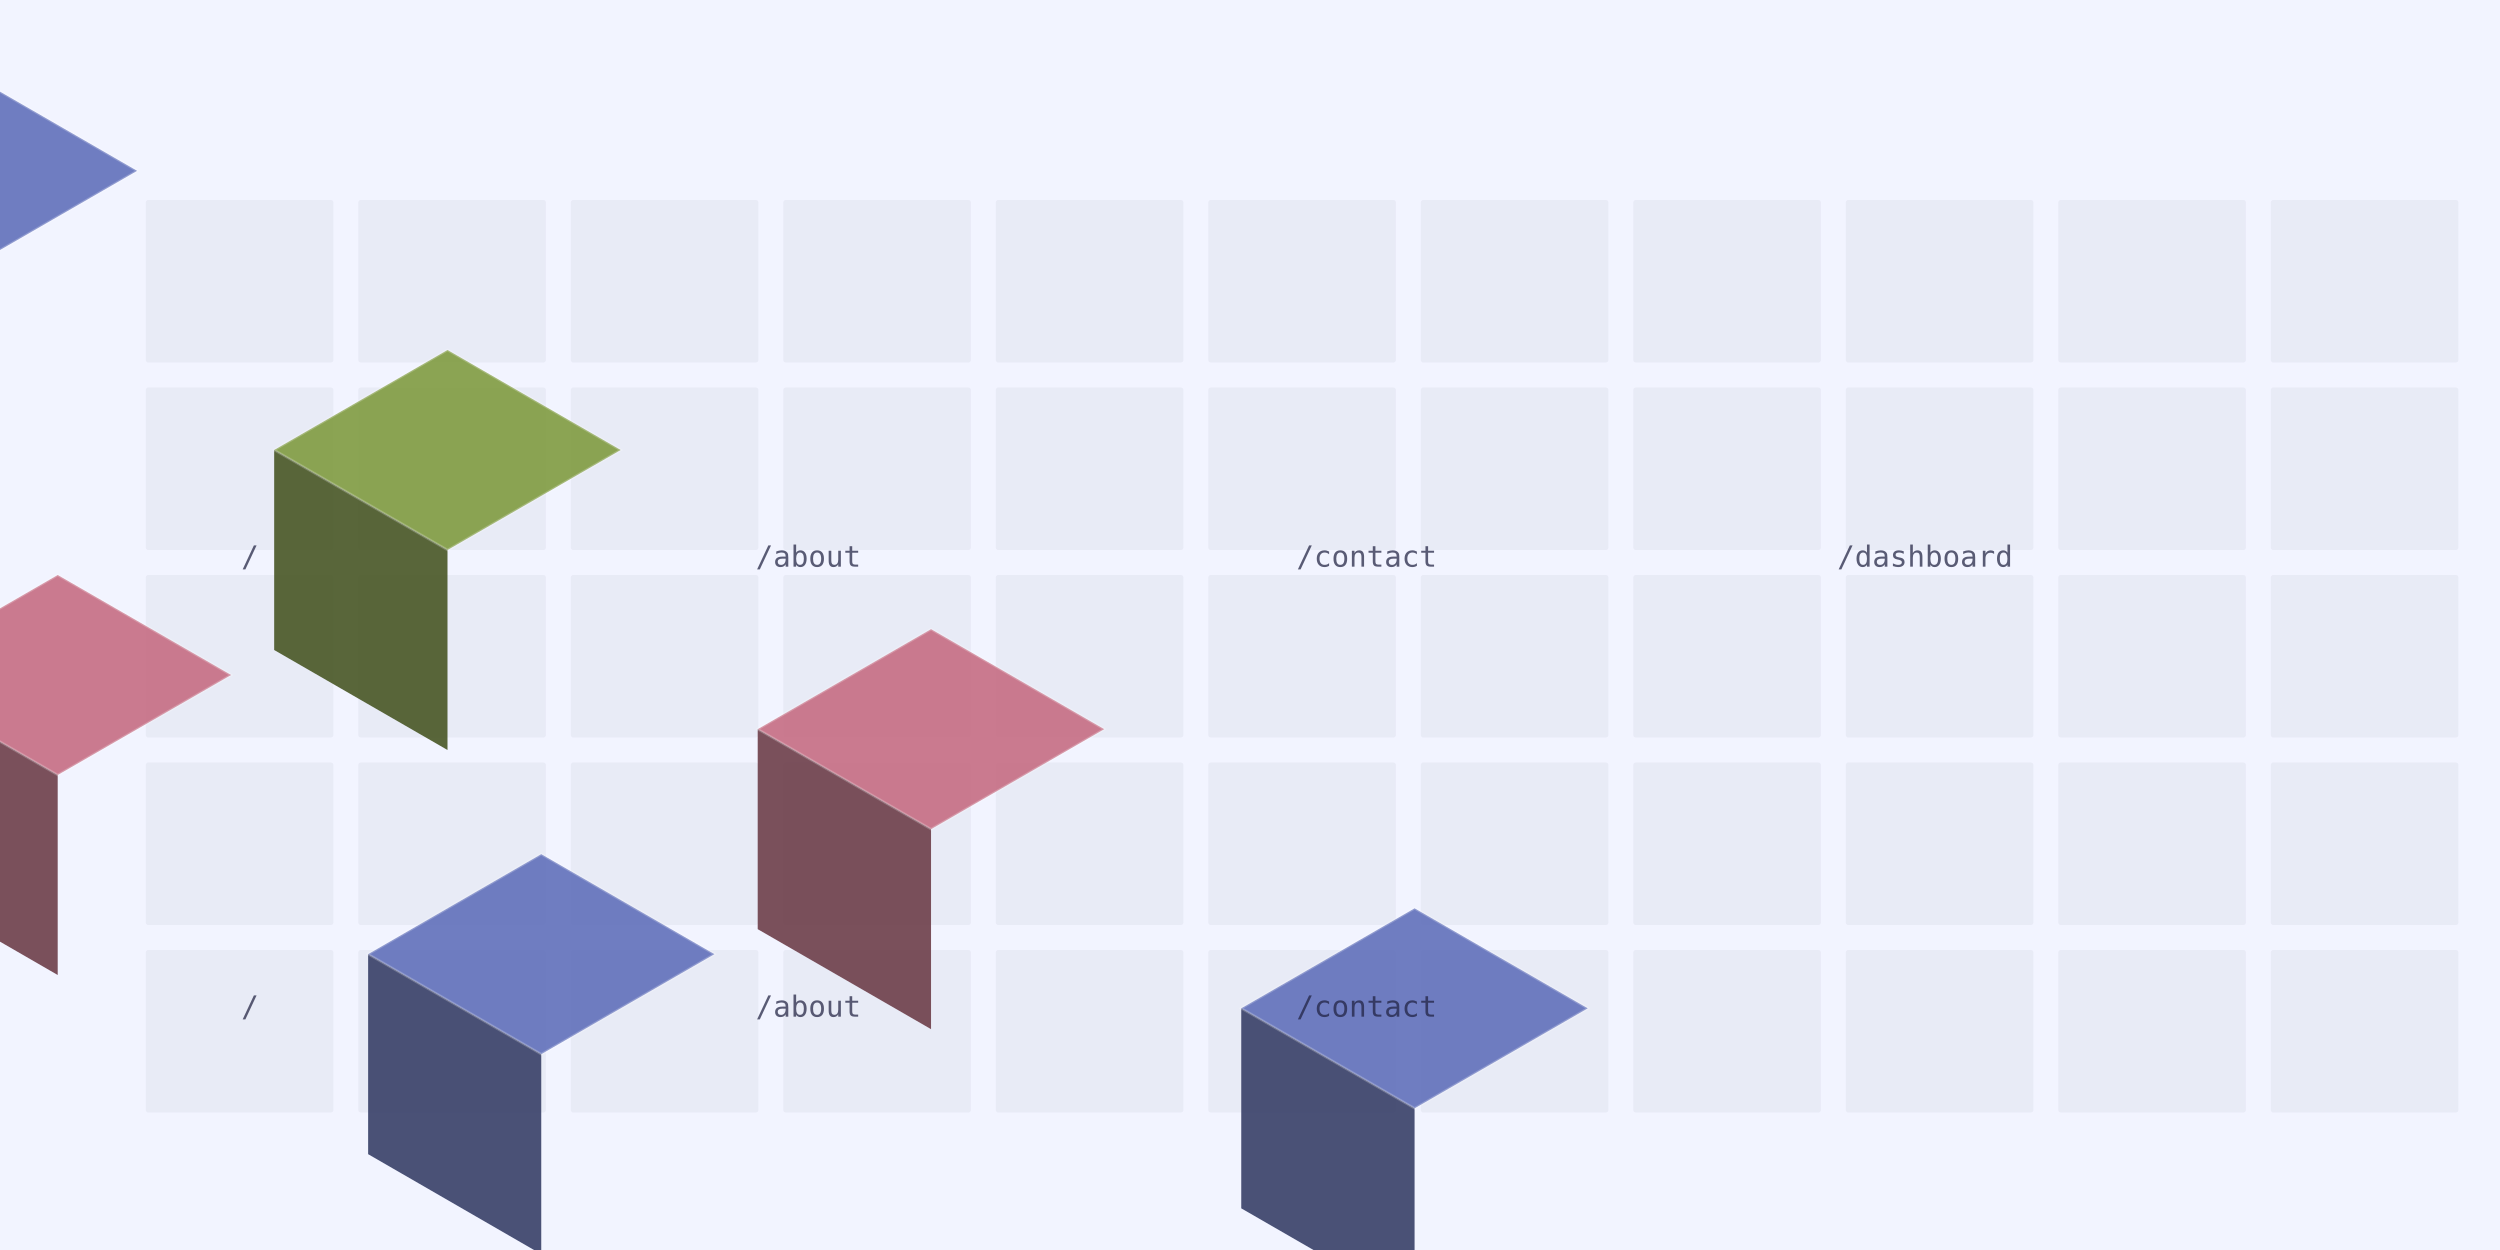
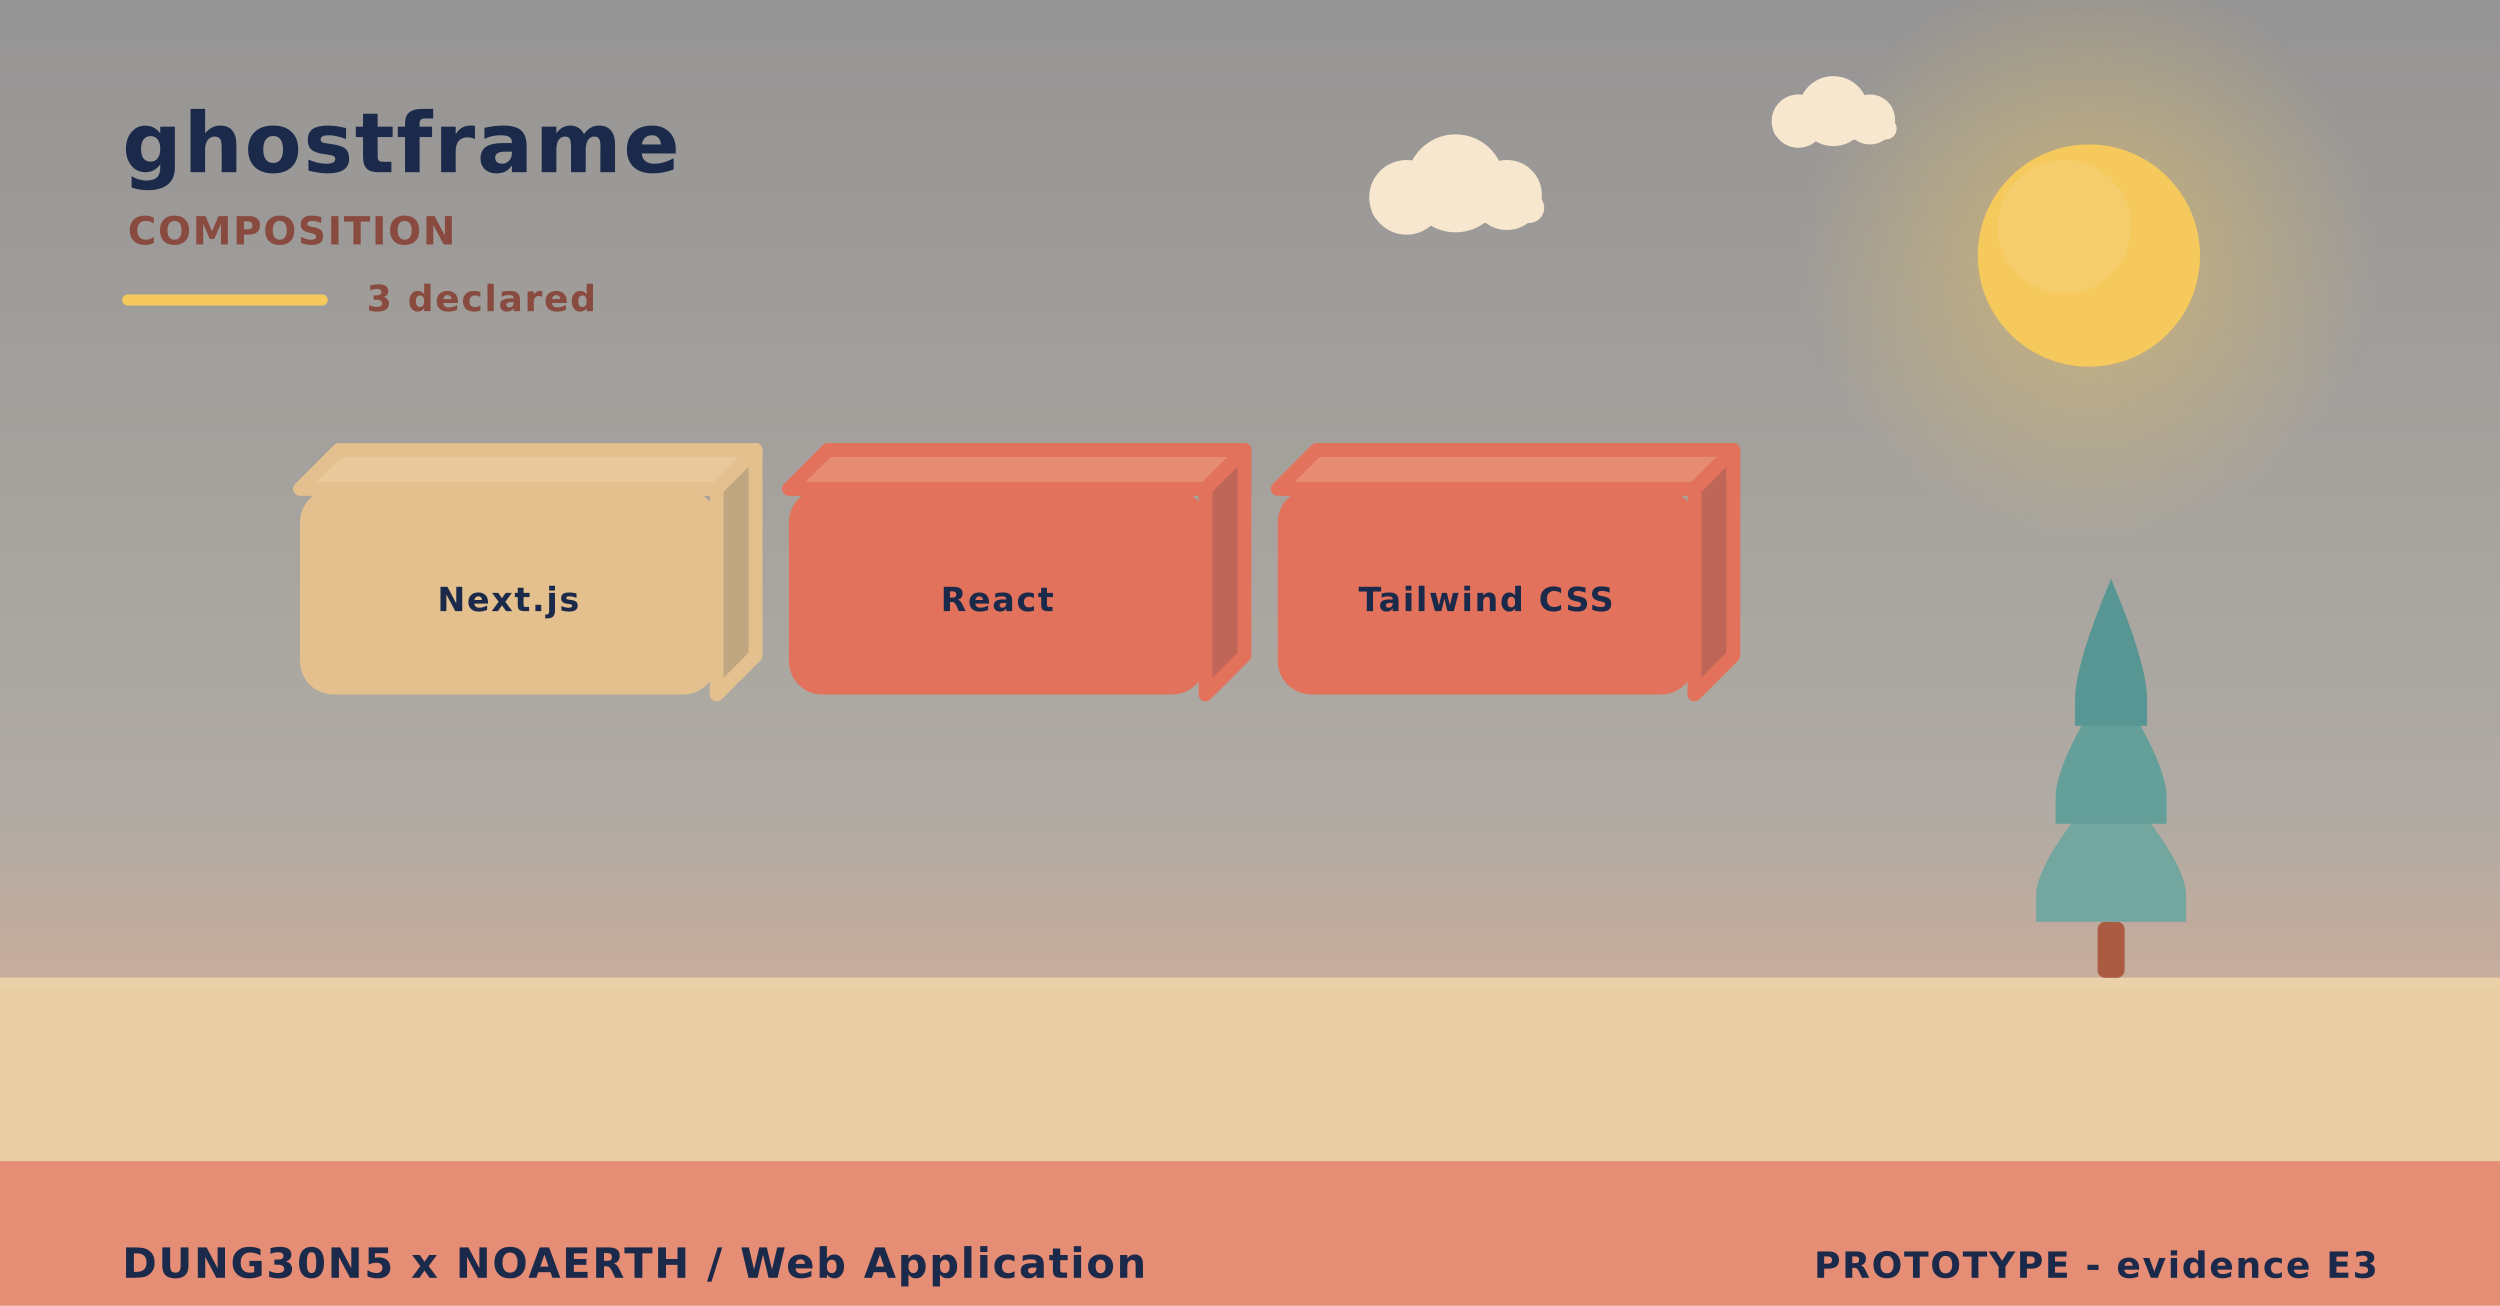
- <svg xmlns="http://www.w3.org/2000/svg" viewBox="0 0 1200 600" width="1200" height="600" role="img" aria-label="ghostframe component map">
-   <rect width="1200" height="600" fill="#f2f4ff" />
-   <defs>
-     <linearGradient id="gc" x1="0" y1="0" x2="1" y2="1">
-       <stop offset="0%" stop-color="#6473bc" />
-       <stop offset="100%" stop-color="#829d44" />
-     </linearGradient>
-   </defs>
-   <rect x="70.00" y="96.00" width="90.00" height="78.00" rx="1.20" fill="#1f2141" opacity="0.05" />
-   <rect x="172.00" y="96.00" width="90.00" height="78.00" rx="1.20" fill="#1f2141" opacity="0.05" />
-   <rect x="274.00" y="96.00" width="90.00" height="78.00" rx="1.20" fill="#1f2141" opacity="0.05" />
-   <rect x="376.00" y="96.00" width="90.00" height="78.00" rx="1.20" fill="#1f2141" opacity="0.05" />
-   <rect x="478.00" y="96.00" width="90.00" height="78.00" rx="1.20" fill="#1f2141" opacity="0.05" />
-   <rect x="580.00" y="96.00" width="90.00" height="78.00" rx="1.20" fill="#1f2141" opacity="0.05" />
-   <rect x="682.00" y="96.00" width="90.00" height="78.00" rx="1.20" fill="#1f2141" opacity="0.05" />
-   <rect x="784.00" y="96.00" width="90.00" height="78.00" rx="1.20" fill="#1f2141" opacity="0.05" />
-   <rect x="886.00" y="96.00" width="90.00" height="78.00" rx="1.20" fill="#1f2141" opacity="0.05" />
-   <rect x="988.00" y="96.00" width="90.00" height="78.00" rx="1.20" fill="#1f2141" opacity="0.05" />
-   <rect x="1090.00" y="96.00" width="90.00" height="78.00" rx="1.20" fill="#1f2141" opacity="0.05" />
-   <rect x="70.00" y="186.00" width="90.00" height="78.00" rx="1.20" fill="#1f2141" opacity="0.05" />
-   <rect x="172.00" y="186.00" width="90.00" height="78.00" rx="1.20" fill="#1f2141" opacity="0.05" />
-   <rect x="274.00" y="186.00" width="90.00" height="78.00" rx="1.20" fill="#1f2141" opacity="0.05" />
-   <rect x="376.00" y="186.00" width="90.00" height="78.00" rx="1.20" fill="#1f2141" opacity="0.05" />
-   <rect x="478.00" y="186.00" width="90.00" height="78.00" rx="1.20" fill="#1f2141" opacity="0.05" />
-   <rect x="580.00" y="186.00" width="90.00" height="78.00" rx="1.20" fill="#1f2141" opacity="0.05" />
-   <rect x="682.00" y="186.00" width="90.00" height="78.00" rx="1.20" fill="#1f2141" opacity="0.05" />
-   <rect x="784.00" y="186.00" width="90.00" height="78.00" rx="1.20" fill="#1f2141" opacity="0.05" />
-   <rect x="886.00" y="186.00" width="90.00" height="78.00" rx="1.20" fill="#1f2141" opacity="0.05" />
-   <rect x="988.00" y="186.00" width="90.00" height="78.00" rx="1.20" fill="#1f2141" opacity="0.05" />
-   <rect x="1090.00" y="186.00" width="90.00" height="78.00" rx="1.20" fill="#1f2141" opacity="0.05" />
-   <rect x="70.00" y="276.00" width="90.00" height="78.00" rx="1.20" fill="#1f2141" opacity="0.05" />
-   <rect x="172.00" y="276.00" width="90.00" height="78.00" rx="1.20" fill="#1f2141" opacity="0.05" />
-   <rect x="274.00" y="276.00" width="90.00" height="78.00" rx="1.20" fill="#1f2141" opacity="0.05" />
-   <rect x="376.00" y="276.00" width="90.00" height="78.00" rx="1.20" fill="#1f2141" opacity="0.05" />
-   <rect x="478.00" y="276.00" width="90.00" height="78.00" rx="1.20" fill="#1f2141" opacity="0.05" />
-   <rect x="580.00" y="276.00" width="90.00" height="78.00" rx="1.20" fill="#1f2141" opacity="0.05" />
-   <rect x="682.00" y="276.00" width="90.00" height="78.00" rx="1.20" fill="#1f2141" opacity="0.05" />
-   <rect x="784.00" y="276.00" width="90.00" height="78.00" rx="1.20" fill="#1f2141" opacity="0.05" />
-   <rect x="886.00" y="276.00" width="90.00" height="78.00" rx="1.20" fill="#1f2141" opacity="0.05" />
-   <rect x="988.00" y="276.00" width="90.00" height="78.00" rx="1.20" fill="#1f2141" opacity="0.05" />
-   <rect x="1090.00" y="276.00" width="90.00" height="78.00" rx="1.20" fill="#1f2141" opacity="0.05" />
-   <rect x="70.00" y="366.00" width="90.00" height="78.00" rx="1.20" fill="#1f2141" opacity="0.05" />
-   <rect x="172.00" y="366.00" width="90.00" height="78.00" rx="1.20" fill="#1f2141" opacity="0.05" />
-   <rect x="274.00" y="366.00" width="90.00" height="78.00" rx="1.20" fill="#1f2141" opacity="0.05" />
-   <rect x="376.00" y="366.00" width="90.00" height="78.00" rx="1.20" fill="#1f2141" opacity="0.05" />
-   <rect x="478.00" y="366.00" width="90.00" height="78.00" rx="1.20" fill="#1f2141" opacity="0.05" />
-   <rect x="580.00" y="366.00" width="90.00" height="78.00" rx="1.20" fill="#1f2141" opacity="0.05" />
-   <rect x="682.00" y="366.00" width="90.00" height="78.00" rx="1.20" fill="#1f2141" opacity="0.05" />
-   <rect x="784.00" y="366.00" width="90.00" height="78.00" rx="1.20" fill="#1f2141" opacity="0.05" />
-   <rect x="886.00" y="366.00" width="90.00" height="78.00" rx="1.20" fill="#1f2141" opacity="0.05" />
-   <rect x="988.00" y="366.00" width="90.00" height="78.00" rx="1.20" fill="#1f2141" opacity="0.05" />
-   <rect x="1090.00" y="366.00" width="90.00" height="78.00" rx="1.20" fill="#1f2141" opacity="0.05" />
-   <rect x="70.00" y="456.00" width="90.00" height="78.00" rx="1.20" fill="#1f2141" opacity="0.05" />
-   <rect x="172.00" y="456.00" width="90.00" height="78.00" rx="1.20" fill="#1f2141" opacity="0.05" />
-   <rect x="274.00" y="456.00" width="90.00" height="78.00" rx="1.20" fill="#1f2141" opacity="0.05" />
-   <rect x="376.00" y="456.00" width="90.00" height="78.00" rx="1.20" fill="#1f2141" opacity="0.05" />
-   <rect x="478.00" y="456.00" width="90.00" height="78.00" rx="1.20" fill="#1f2141" opacity="0.05" />
-   <rect x="580.00" y="456.00" width="90.00" height="78.00" rx="1.20" fill="#1f2141" opacity="0.05" />
-   <rect x="682.00" y="456.00" width="90.00" height="78.00" rx="1.20" fill="#1f2141" opacity="0.05" />
-   <rect x="784.00" y="456.00" width="90.00" height="78.00" rx="1.20" fill="#1f2141" opacity="0.05" />
-   <rect x="886.00" y="456.00" width="90.00" height="78.00" rx="1.20" fill="#1f2141" opacity="0.05" />
-   <rect x="988.00" y="456.00" width="90.00" height="78.00" rx="1.20" fill="#1f2141" opacity="0.05" />
-   <rect x="1090.00" y="456.00" width="90.00" height="78.00" rx="1.20" fill="#1f2141" opacity="0.05" />
-   <g transform="rotate(0 120 140)">
-     <polygon points="-17.3,34.0 65.8,82.0 -17.3,130.0 -100.5,82.0" fill="#6473bc" opacity="0.92" />
-     <polygon points="-100.5,82.0 -17.3,130.0 -17.3,226.0 -100.5,178.0" fill="#373f67" opacity="0.9" />
-     <polygon points="-17.3,34.0 65.8,82.0 -17.3,130.0 -100.5,82.0" fill="none" stroke="rgba(255,255,255,0.220)" stroke-width="1.2" />
-     <animateTransform attributeName="transform" type="rotate" values="-32.0 0.00 0.00 0.0 0.00 0.00" dur="5.5s" begin="0.0s" repeatCount="indefinite" />
+ <svg xmlns="http://www.w3.org/2000/svg" width="900" height="470" viewBox="0 0 900 470" role="img" aria-label="ghostframe - how it is composed">
+   <linearGradient id="skyc" x1="0" y1="0" x2="0" y2="1">
+     <stop offset="0" stop-color="#959494" />
+     <stop offset="0.62" stop-color="#b0aba4" />
+     <stop offset="1" stop-color="#f3ad8a" />
+   </linearGradient>
+   <rect width="900" height="470" fill="url(#skyc)" />
+   <radialGradient id="sunc">
+     <stop offset="0.35" stop-color="#f5c95c" stop-opacity="0.34" />
+     <stop offset="1" stop-color="#f5c95c" stop-opacity="0" />
+   </radialGradient>
+   <circle cx="752" cy="92" r="104" fill="url(#sunc)" />
+   <circle cx="752" cy="92" r="40" fill="#f5c95c" />
+   <circle cx="743.2" cy="81.6" r="24" fill="#f5d27e" opacity="0.5" />
+   <g>
+     <circle cx="524" cy="66" r="17.64" fill="#f6e7ce" />
+     <circle cx="506.36" cy="71.04" r="13.44" fill="#f6e7ce" />
+     <circle cx="542.48" cy="70.2" r="12.6" fill="#f6e7ce" />
+     <rect x="493.76" y="69.36" width="62.16" height="10.92" rx="5.46" fill="#f6e7ce" />
+     <animateTransform attributeName="transform" type="translate" values="0 0;24 0;0 0" dur="36s" begin="0s" repeatCount="indefinite" />
  </g>
-   <text x="120" y="272" font-family="ui-monospace,Menlo,monospace" font-size="14" fill="rgba(31,33,65,0.720)" text-anchor="middle">/</text>
-   <g transform="rotate(0 388 140)">
-     <polygon points="214.8,168.0 297.9,216.0 214.8,264.0 131.6,216.0" fill="#829d44" opacity="0.92" />
-     <polygon points="131.6,216.0 214.8,264.0 214.8,360.0 131.6,312.0" fill="#485625" opacity="0.9" />
-     <polygon points="214.8,168.0 297.9,216.0 214.8,264.0 131.6,216.0" fill="none" stroke="rgba(255,255,255,0.220)" stroke-width="1.2" />
-     <animateTransform attributeName="transform" type="rotate" values="-32.0 0.00 0.00 0.0 0.00 0.00" dur="5.5s" begin="0.4s" repeatCount="indefinite" />
+   <g>
+     <circle cx="660" cy="40" r="12.6" fill="#f6e7ce" />
+     <circle cx="647.4" cy="43.6" r="9.6" fill="#f6e7ce" />
+     <circle cx="673.2" cy="43" r="9" fill="#f6e7ce" />
+     <rect x="638.4" y="42.4" width="44.4" height="7.8" rx="3.9" fill="#f6e7ce" />
+     <animateTransform attributeName="transform" type="translate" values="0 0;-18 0;0 0" dur="46s" begin="3s" repeatCount="indefinite" />
  </g>
-   <text x="388" y="272" font-family="ui-monospace,Menlo,monospace" font-size="14" fill="rgba(31,33,65,0.720)" text-anchor="middle">/about</text>
-   <g transform="rotate(0 656 140)">
-     <polygon points="446.9,302.0 530.0,350.0 446.9,398.0 363.7,350.0" fill="#c77085" opacity="0.92" />
-     <polygon points="363.7,350.0 446.9,398.0 446.9,494.0 363.7,446.0" fill="#6d3e49" opacity="0.9" />
-     <polygon points="446.9,302.0 530.0,350.0 446.9,398.0 363.7,350.0" fill="none" stroke="rgba(255,255,255,0.220)" stroke-width="1.2" />
-     <animateTransform attributeName="transform" type="rotate" values="-32.0 0.00 0.00 0.0 0.00 0.00" dur="5.5s" begin="0.8s" repeatCount="indefinite" />
+   <rect x="0" y="352" width="900" height="118" fill="#e9cda3" />
+   <rect x="0" y="352" width="900" height="3" fill="#ebd1a9" />
+   <text x="44" y="62" font-family="Verdana,DejaVu Sans,sans-serif" font-size="30" font-weight="700" letter-spacing="0.6" fill="#1b2a4a" text-anchor="start">ghostframe</text>
+   <text x="46" y="88" font-family="Verdana,DejaVu Sans,sans-serif" font-size="14" font-weight="700" letter-spacing="0.6" fill="#894b3f" text-anchor="start">COMPOSITION</text>
+   <rect x="44" y="106" width="74" height="4" rx="2" fill="#f5c95c" />
+   <text x="132" y="112" font-family="Verdana,DejaVu Sans,sans-serif" font-size="13" font-weight="700" letter-spacing="0.6" fill="#894b3f" text-anchor="start">3 declared</text>
+   <g>
+     <path d="M108,176 L258,176 L272,162 L122,162 Z" fill="#e7c99b" stroke="#e3c08d" stroke-width="5" stroke-linejoin="round" />
+     <path d="M258,176 L272,162 L272,236 L258,250 Z" fill="#c1a682" stroke="#e3c08d" stroke-width="5" stroke-linejoin="round" />
+     <rect x="108" y="176" width="150" height="74" rx="12" fill="#e3c08d" />
+     <animateTransform attributeName="transform" type="translate" values="0 10;0 0" dur="0.75s" begin="0s" fill="freeze" />
  </g>
-   <text x="656" y="272" font-family="ui-monospace,Menlo,monospace" font-size="14" fill="rgba(31,33,65,0.720)" text-anchor="middle">/contact</text>
-   <g transform="rotate(0 924 140)">
-     <polygon points="679.0,436.0 762.1,484.0 679.0,532.0 595.8,484.0" fill="#6473bc" opacity="0.92" />
-     <polygon points="595.8,484.0 679.0,532.0 679.0,628.0 595.8,580.0" fill="#373f67" opacity="0.9" />
-     <polygon points="679.0,436.0 762.1,484.0 679.0,532.0 595.8,484.0" fill="none" stroke="rgba(255,255,255,0.220)" stroke-width="1.2" />
-     <animateTransform attributeName="transform" type="rotate" values="-32.0 0.00 0.00 0.0 0.00 0.00" dur="5.5s" begin="1.2s" repeatCount="indefinite" />
+   <text x="183" y="220" font-family="Verdana,DejaVu Sans,sans-serif" font-size="12" font-weight="700" letter-spacing="0.6" fill="#1b2a4a" text-anchor="middle">Next.js</text>
+   <g>
+     <path d="M284,176 L434,176 L448,162 L298,162 Z" fill="#e68c74" stroke="#e2725b" stroke-width="5" stroke-linejoin="round" />
+     <path d="M434,176 L448,162 L448,236 L434,250 Z" fill="#c06658" stroke="#e2725b" stroke-width="5" stroke-linejoin="round" />
+     <rect x="284" y="176" width="150" height="74" rx="12" fill="#e2725b" />
+     <animateTransform attributeName="transform" type="translate" values="0 10;0 0" dur="0.75s" begin="0.16s" fill="freeze" />
  </g>
-   <text x="924" y="272" font-family="ui-monospace,Menlo,monospace" font-size="14" fill="rgba(31,33,65,0.720)" text-anchor="middle">/dashboard</text>
-   <g transform="rotate(0 120 356)">
-     <polygon points="-204.4,142.0 -121.2,190.0 -204.4,238.0 -287.5,190.0" fill="#829d44" opacity="0.92" />
-     <polygon points="-287.5,190.0 -204.4,238.0 -204.4,334.0 -287.5,286.0" fill="#485625" opacity="0.9" />
-     <polygon points="-204.4,142.0 -121.2,190.0 -204.4,238.0 -287.5,190.0" fill="none" stroke="rgba(255,255,255,0.220)" stroke-width="1.2" />
-     <animateTransform attributeName="transform" type="rotate" values="-32.0 0.00 0.00 0.0 0.00 0.00" dur="5.5s" begin="1.6s" repeatCount="indefinite" />
+   <text x="359" y="220" font-family="Verdana,DejaVu Sans,sans-serif" font-size="12" font-weight="700" letter-spacing="0.6" fill="#1b2a4a" text-anchor="middle">React</text>
+   <g>
+     <path d="M460,176 L610,176 L624,162 L474,162 Z" fill="#e68c74" stroke="#e2725b" stroke-width="5" stroke-linejoin="round" />
+     <path d="M610,176 L624,162 L624,236 L610,250 Z" fill="#c06658" stroke="#e2725b" stroke-width="5" stroke-linejoin="round" />
+     <rect x="460" y="176" width="150" height="74" rx="12" fill="#e2725b" />
+     <animateTransform attributeName="transform" type="translate" values="0 10;0 0" dur="0.75s" begin="0.32s" fill="freeze" />
  </g>
-   <text x="120" y="488" font-family="ui-monospace,Menlo,monospace" font-size="14" fill="rgba(31,33,65,0.720)" text-anchor="middle">/</text>
-   <g transform="rotate(0 388 356)">
-     <polygon points="27.7,276.0 110.9,324.0 27.7,372.0 -55.4,324.0" fill="#c77085" opacity="0.92" />
-     <polygon points="-55.4,324.0 27.7,372.0 27.7,468.0 -55.4,420.0" fill="#6d3e49" opacity="0.9" />
-     <polygon points="27.7,276.0 110.9,324.0 27.7,372.0 -55.4,324.0" fill="none" stroke="rgba(255,255,255,0.220)" stroke-width="1.2" />
-     <animateTransform attributeName="transform" type="rotate" values="-32.0 0.00 0.00 0.0 0.00 0.00" dur="5.5s" begin="2.0s" repeatCount="indefinite" />
-   </g>
-   <text x="388" y="488" font-family="ui-monospace,Menlo,monospace" font-size="14" fill="rgba(31,33,65,0.720)" text-anchor="middle">/about</text>
-   <g transform="rotate(0 656 356)">
-     <polygon points="259.8,410.0 342.9,458.0 259.8,506.0 176.7,458.0" fill="#6473bc" opacity="0.92" />
-     <polygon points="176.7,458.0 259.8,506.0 259.8,602.0 176.7,554.0" fill="#373f67" opacity="0.9" />
-     <polygon points="259.8,410.0 342.9,458.0 259.8,506.0 176.7,458.0" fill="none" stroke="rgba(255,255,255,0.220)" stroke-width="1.2" />
-     <animateTransform attributeName="transform" type="rotate" values="-32.0 0.00 0.00 0.0 0.00 0.00" dur="5.5s" begin="2.4s" repeatCount="indefinite" />
-   </g>
-   <text x="656" y="488" font-family="ui-monospace,Menlo,monospace" font-size="14" fill="rgba(31,33,65,0.720)" text-anchor="middle">/contact</text>
+   <text x="535" y="220" font-family="Verdana,DejaVu Sans,sans-serif" font-size="12" font-weight="700" letter-spacing="0.6" fill="#1b2a4a" text-anchor="middle">Tailwind CSS</text>
+   <rect x="755.14" y="331.84" width="9.72" height="20.16" rx="2.7" fill="#ac5b43" />
+   <path d="M760,278.92 Q733,309.61 733,322.31 Q733,331.84 733,331.84 L787,331.84 Q787,331.84 787,322.31 Q787,309.61 760,278.92 Z" fill="#74a6a0" />
+   <path d="M760,243.64 Q740.02,274.33 740.02,287.03 Q740.02,296.56 740.02,296.56 L779.98,296.56 Q779.98,296.56 779.98,287.03 Q779.98,274.33 760,243.64 Z" fill="#649f9a" />
+   <path d="M760,208.36 Q747.04,239.05 747.04,251.75 Q747.04,261.28 747.04,261.28 L772.96,261.28 Q772.96,261.28 772.96,251.75 Q772.96,239.05 760,208.36 Z" fill="#589694" />
+   <rect x="0" y="418" width="900" height="52" rx="0" fill="#e68972" opacity="0.94" />
+   <text x="44" y="460" font-family="Verdana,DejaVu Sans,sans-serif" font-size="15" font-weight="700" letter-spacing="0.6" fill="#1b2a4a" text-anchor="start">DUNG30N5 x NOAERTH  /  Web Application</text>
+   <text x="856" y="460" font-family="Verdana,DejaVu Sans,sans-serif" font-size="13" font-weight="700" letter-spacing="0.6" fill="#1b2a4a" text-anchor="end">PROTOTYPE  -  evidence E3</text>
</svg>
